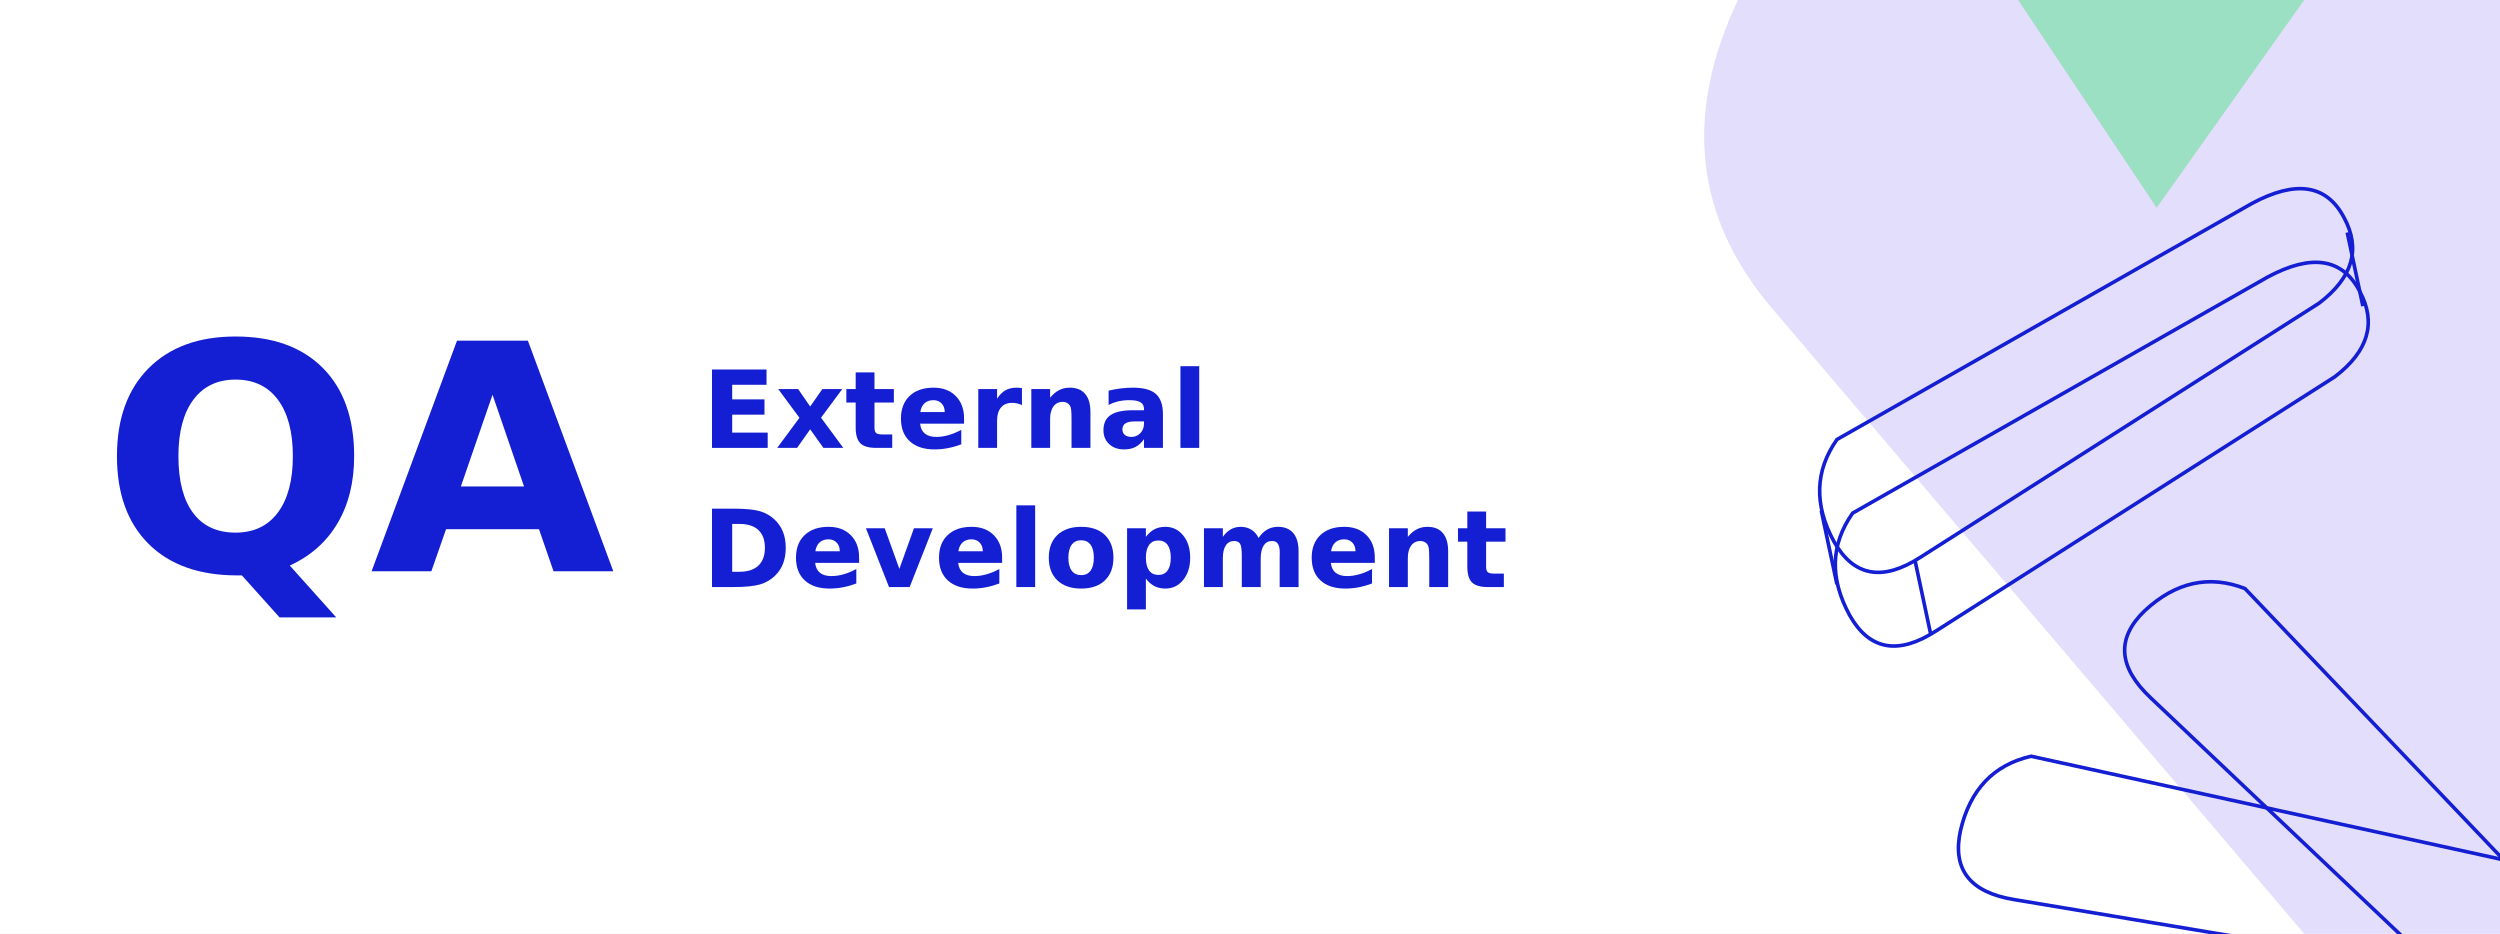
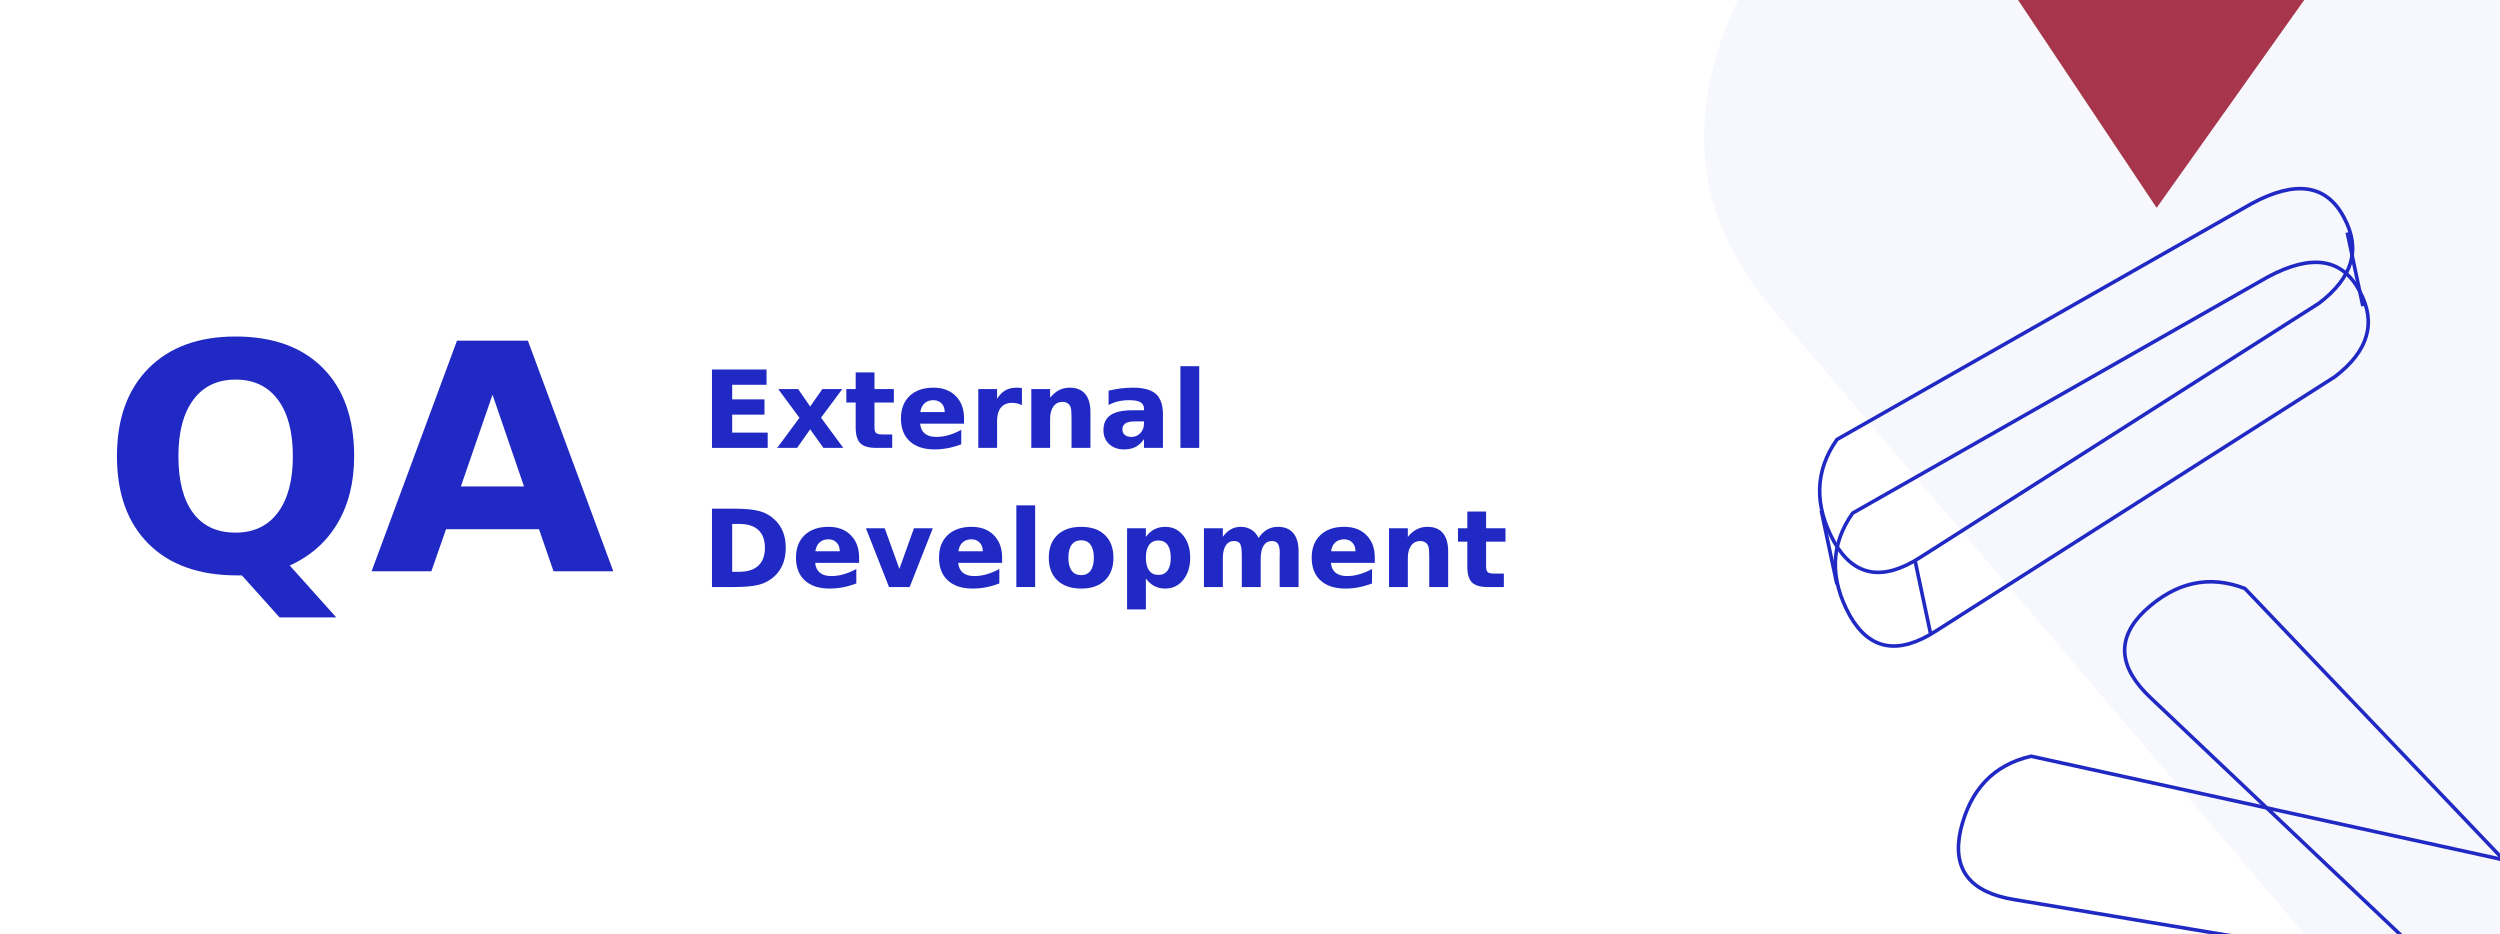
<svg xmlns="http://www.w3.org/2000/svg" width="830" height="310" viewBox="0 0 830 310" role="img" aria-labelledby="title desc">
-   <rect width="830" height="310" fill="#FFFFFF" />
-   <path d="M577 0H830V310H765L588 102Q550 57 577 0Z" fill="#B3A4F9" fill-opacity="0.36" />
-   <path d="M670 0H765L716 69Z" fill="#9BE0C3" />
-   <g transform="translate(595 100) rotate(-12)" fill="none" stroke="#141ED2" stroke-width="1.2">
+   <rect width="830" height="310" fill="#ffffff" />
+   <path d="M577 0H830V310H765L588 102Q550 57 577 0Z" fill="#eaecfe" fill-opacity="0.36" />
+   <path d="M670 0H765L716 69Z" fill="#a7354b" />
+   <g transform="translate(595 100) rotate(-12)" fill="none" stroke="#2029c4" stroke-width="1.2">
    <path d="M5 48 L156 0 Q180 -7 185 11 Q190 28 171 37 L24 92 Q3 100 -3 81 Q-9 61 5 48Z" />
    <path transform="translate(0 25)" d="M5 48 L156 0 Q180 -7 185 11 Q190 28 171 37 L24 92 Q3 100 -3 81 Q-9 61 5 48Z" />
    <path d="M-5 70V95 M185 16V41 M22 93V118" />
  </g>
-   <g transform="translate(694 207) rotate(30)" fill="none" stroke="#141ED2" stroke-width="1.2">
+   <g transform="translate(694 207) rotate(30)" fill="none" stroke="#2029c4" stroke-width="1.2">
    <path d="M5 48 L156 0 Q180 -7 185 11 Q190 28 171 37 L24 92 Q3 100 -3 81 Q-9 61 5 48Z" />
    <path transform="translate(27 -46) rotate(34 70 40)" d="M5 48 L156 0 Q180 -7 185 11 Q190 28 171 37 L24 92 Q3 100 -3 81 Q-9 61 5 48Z" />
  </g>
  <g transform="translate(0 81.5) scale(1.05)">
-     <g aria-label="QA" fill="#141ED2" transform="translate(32 103) scale(0.04882812 -0.04882812)">
+     <g aria-label="QA" fill="#2029c4" transform="translate(32 103) scale(0.04882812 -0.04882812)">
      <path transform="translate(0 0)" d="M911 -27H881Q512 -27 307.0 177.0Q102 381 102 745Q102 1108 306.5 1314.0Q511 1520 870 1520Q1233 1520 1435.5 1316.0Q1638 1112 1638 745Q1638 493 1530.5 311.0Q1423 129 1221 37L1522 -299H1155ZM870 1241Q694 1241 597.0 1111.0Q500 981 500 745Q500 505 595.0 377.5Q690 250 870 250Q1047 250 1144.0 380.0Q1241 510 1241 745Q1241 981 1144.0 1111.0Q1047 1241 870 1241Z" />
      <path transform="translate(1741 0)" d="M1094 272H492L397 0H10L563 1493H1022L1575 0H1188ZM588 549H997L793 1143Z" />
    </g>
-     <g aria-label="External" fill="#141ED2" transform="translate(222 64) scale(0.01660156 -0.01660156)">
+     <g aria-label="External" fill="#2029c4" transform="translate(222 64) scale(0.01660156 -0.01660156)">
      <path transform="translate(0 0)" d="M188 1493H1227V1202H573V924H1188V633H573V291H1249V0H188Z" />
      <path transform="translate(1399 0)" d="M455 573 51 1120H430L659 788L891 1120H1270L866 575L1290 0H911L659 354L410 0H31Z" />
      <path transform="translate(2720 0)" d="M563 1438V1120H932V864H563V389Q563 311 594.0 283.5Q625 256 717 256H901V0H594Q382 0 293.5 88.5Q205 177 205 389V864H27V1120H205V1438Z" />
      <path transform="translate(3699 0)" d="M1290 563V461H453Q466 335 544.0 272.0Q622 209 762 209Q875 209 993.5 242.5Q1112 276 1237 344V68Q1110 20 983.0 -4.5Q856 -29 729 -29Q425 -29 256.5 125.5Q88 280 88 559Q88 833 253.5 990.0Q419 1147 709 1147Q973 1147 1131.5 988.0Q1290 829 1290 563ZM922 682Q922 784 862.5 846.5Q803 909 707 909Q603 909 538.0 850.5Q473 792 457 682Z" />
      <path transform="translate(5088 0)" d="M1004 815Q957 837 910.5 847.5Q864 858 817 858Q679 858 604.5 769.5Q530 681 530 516V0H172V1120H530V936Q599 1046 688.5 1096.5Q778 1147 903 1147Q921 1147 942.0 1145.5Q963 1144 1003 1139Z" />
      <path transform="translate(6098 0)" d="M1298 682V0H938V111V522Q938 667 931.5 722.0Q925 777 909 803Q888 838 852.0 857.5Q816 877 770 877Q658 877 594.0 790.5Q530 704 530 551V0H172V1120H530V956Q611 1054 702.0 1100.5Q793 1147 903 1147Q1097 1147 1197.5 1028.0Q1298 909 1298 682Z" />
      <path transform="translate(7556 0)" d="M674 504Q562 504 505.5 466.0Q449 428 449 354Q449 286 494.5 247.5Q540 209 621 209Q722 209 791.0 281.5Q860 354 860 463V504ZM1221 639V0H860V166Q788 64 698.0 17.5Q608 -29 479 -29Q305 -29 196.5 72.5Q88 174 88 336Q88 533 223.5 625.0Q359 717 649 717H860V745Q860 830 793.0 869.5Q726 909 584 909Q469 909 370.0 886.0Q271 863 186 817V1090Q301 1118 417.0 1132.5Q533 1147 649 1147Q952 1147 1086.5 1027.5Q1221 908 1221 639Z" />
      <path transform="translate(8938 0)" d="M172 1556H530V0H172Z" />
    </g>
-     <g aria-label="Development" fill="#141ED2" transform="translate(222 108) scale(0.01660156 -0.01660156)">
+     <g aria-label="Development" fill="#2029c4" transform="translate(222 108) scale(0.01660156 -0.01660156)">
      <path transform="translate(0 0)" d="M573 1202V291H711Q947 291 1071.5 408.0Q1196 525 1196 748Q1196 970 1072.0 1086.0Q948 1202 711 1202ZM188 1493H594Q934 1493 1100.5 1444.5Q1267 1396 1386 1280Q1491 1179 1542.0 1047.0Q1593 915 1593 748Q1593 579 1542.0 446.5Q1491 314 1386 213Q1266 97 1098.0 48.5Q930 0 594 0H188Z" />
      <path transform="translate(1700 0)" d="M1290 563V461H453Q466 335 544.0 272.0Q622 209 762 209Q875 209 993.5 242.5Q1112 276 1237 344V68Q1110 20 983.0 -4.5Q856 -29 729 -29Q425 -29 256.5 125.5Q88 280 88 559Q88 833 253.5 990.0Q419 1147 709 1147Q973 1147 1131.5 988.0Q1290 829 1290 563ZM922 682Q922 784 862.5 846.5Q803 909 707 909Q603 909 538.0 850.5Q473 792 457 682Z" />
      <path transform="translate(3089 0)" d="M31 1120H389L668 346L946 1120H1305L864 0H471Z" />
      <path transform="translate(4424 0)" d="M1290 563V461H453Q466 335 544.0 272.0Q622 209 762 209Q875 209 993.5 242.5Q1112 276 1237 344V68Q1110 20 983.0 -4.5Q856 -29 729 -29Q425 -29 256.5 125.5Q88 280 88 559Q88 833 253.5 990.0Q419 1147 709 1147Q973 1147 1131.5 988.0Q1290 829 1290 563ZM922 682Q922 784 862.5 846.5Q803 909 707 909Q603 909 538.0 850.5Q473 792 457 682Z" />
      <path transform="translate(5813 0)" d="M172 1556H530V0H172Z" />
      <path transform="translate(6515 0)" d="M705 891Q586 891 523.5 805.5Q461 720 461 559Q461 398 523.5 312.5Q586 227 705 227Q822 227 884.0 312.5Q946 398 946 559Q946 720 884.0 805.5Q822 891 705 891ZM705 1147Q994 1147 1156.5 991.0Q1319 835 1319 559Q1319 283 1156.5 127.0Q994 -29 705 -29Q415 -29 251.5 127.0Q88 283 88 559Q88 835 251.5 991.0Q415 1147 705 1147Z" />
      <path transform="translate(7922 0)" d="M530 162V-426H172V1120H530V956Q604 1054 694.0 1100.5Q784 1147 901 1147Q1108 1147 1241.0 982.5Q1374 818 1374 559Q1374 300 1241.0 135.5Q1108 -29 901 -29Q784 -29 694.0 17.5Q604 64 530 162ZM768 887Q653 887 591.5 802.5Q530 718 530 559Q530 400 591.5 315.5Q653 231 768 231Q883 231 943.5 315.0Q1004 399 1004 559Q1004 719 943.5 803.0Q883 887 768 887Z" />
      <path transform="translate(9388 0)" d="M1210 934Q1278 1038 1371.5 1092.5Q1465 1147 1577 1147Q1770 1147 1871.0 1028.0Q1972 909 1972 682V0H1612V584Q1613 597 1613.5 611.0Q1614 625 1614 651Q1614 770 1579.0 823.5Q1544 877 1466 877Q1364 877 1308.5 793.0Q1253 709 1251 550V0H891V584Q891 770 859.0 823.5Q827 877 745 877Q642 877 586.0 792.5Q530 708 530 551V0H170V1120H530V956Q596 1051 681.5 1099.0Q767 1147 870 1147Q986 1147 1075.0 1091.0Q1164 1035 1210 934Z" />
      <path transform="translate(11522 0)" d="M1290 563V461H453Q466 335 544.0 272.0Q622 209 762 209Q875 209 993.5 242.5Q1112 276 1237 344V68Q1110 20 983.0 -4.5Q856 -29 729 -29Q425 -29 256.5 125.5Q88 280 88 559Q88 833 253.5 990.0Q419 1147 709 1147Q973 1147 1131.5 988.0Q1290 829 1290 563ZM922 682Q922 784 862.5 846.5Q803 909 707 909Q603 909 538.0 850.5Q473 792 457 682Z" />
      <path transform="translate(12911 0)" d="M1298 682V0H938V111V522Q938 667 931.5 722.0Q925 777 909 803Q888 838 852.0 857.5Q816 877 770 877Q658 877 594.0 790.5Q530 704 530 551V0H172V1120H530V956Q611 1054 702.0 1100.5Q793 1147 903 1147Q1097 1147 1197.5 1028.0Q1298 909 1298 682Z" />
      <path transform="translate(14369 0)" d="M563 1438V1120H932V864H563V389Q563 311 594.0 283.5Q625 256 717 256H901V0H594Q382 0 293.5 88.5Q205 177 205 389V864H27V1120H205V1438Z" />
    </g>
  </g>
</svg>
